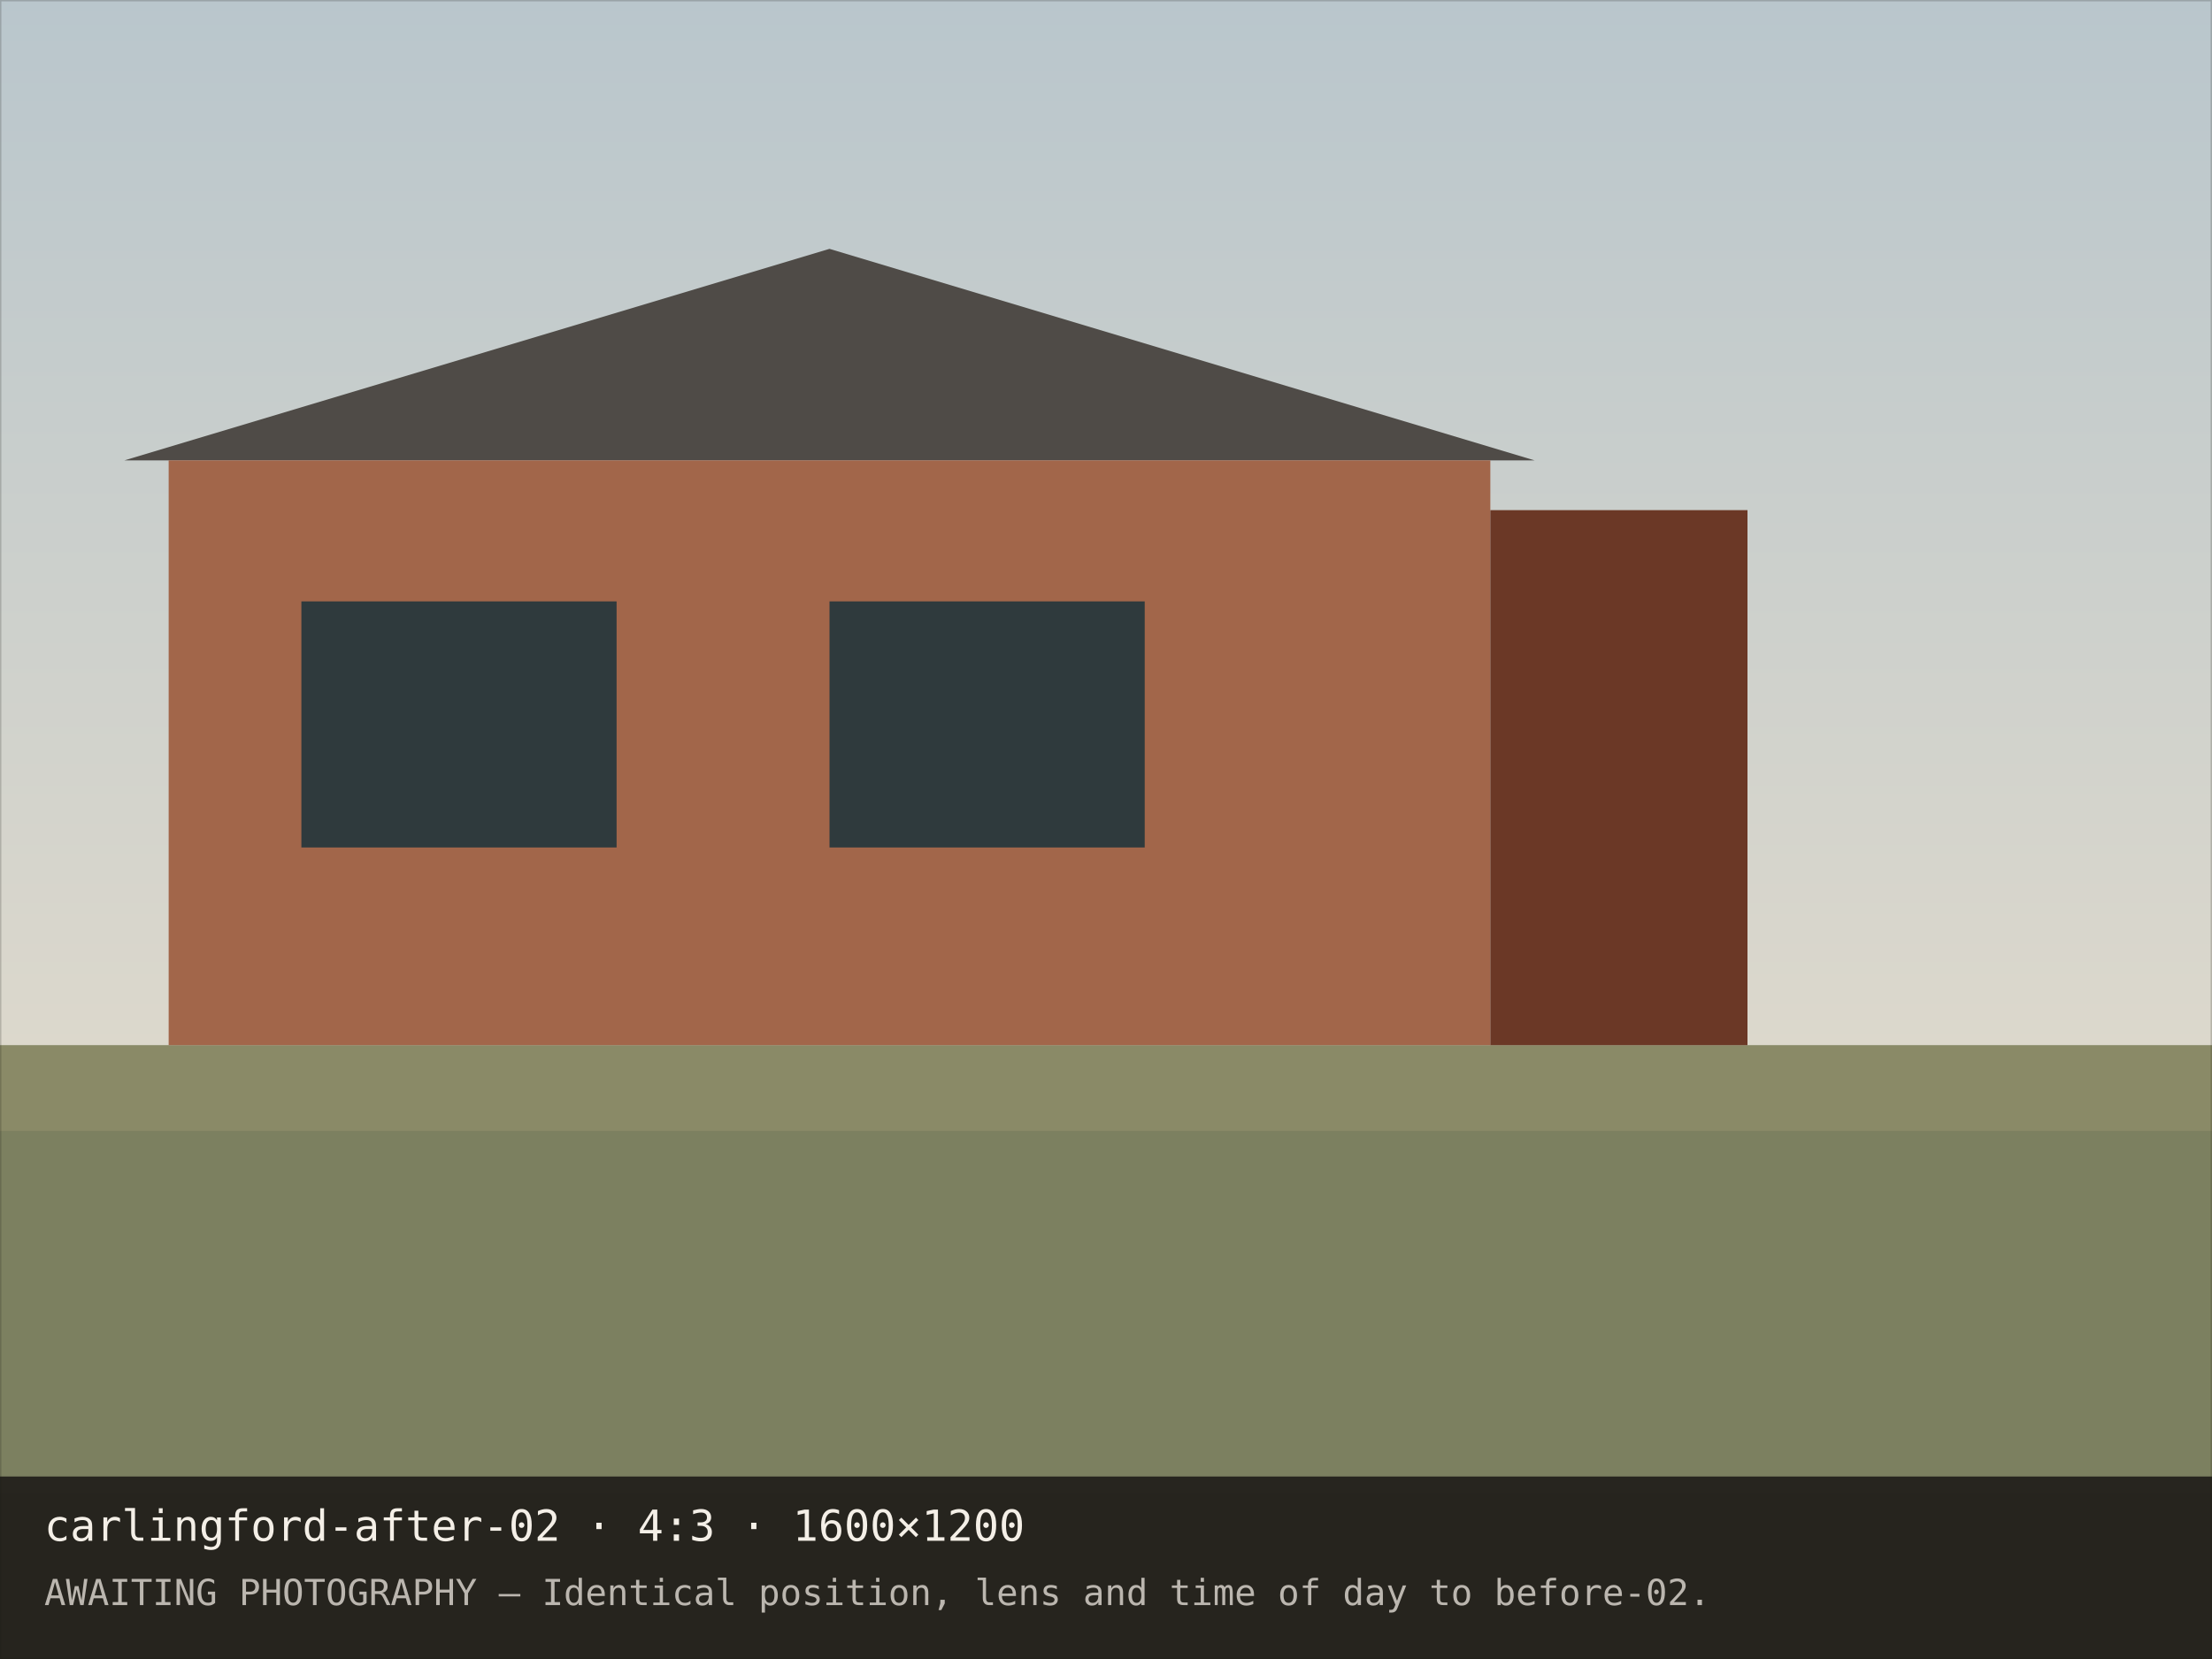
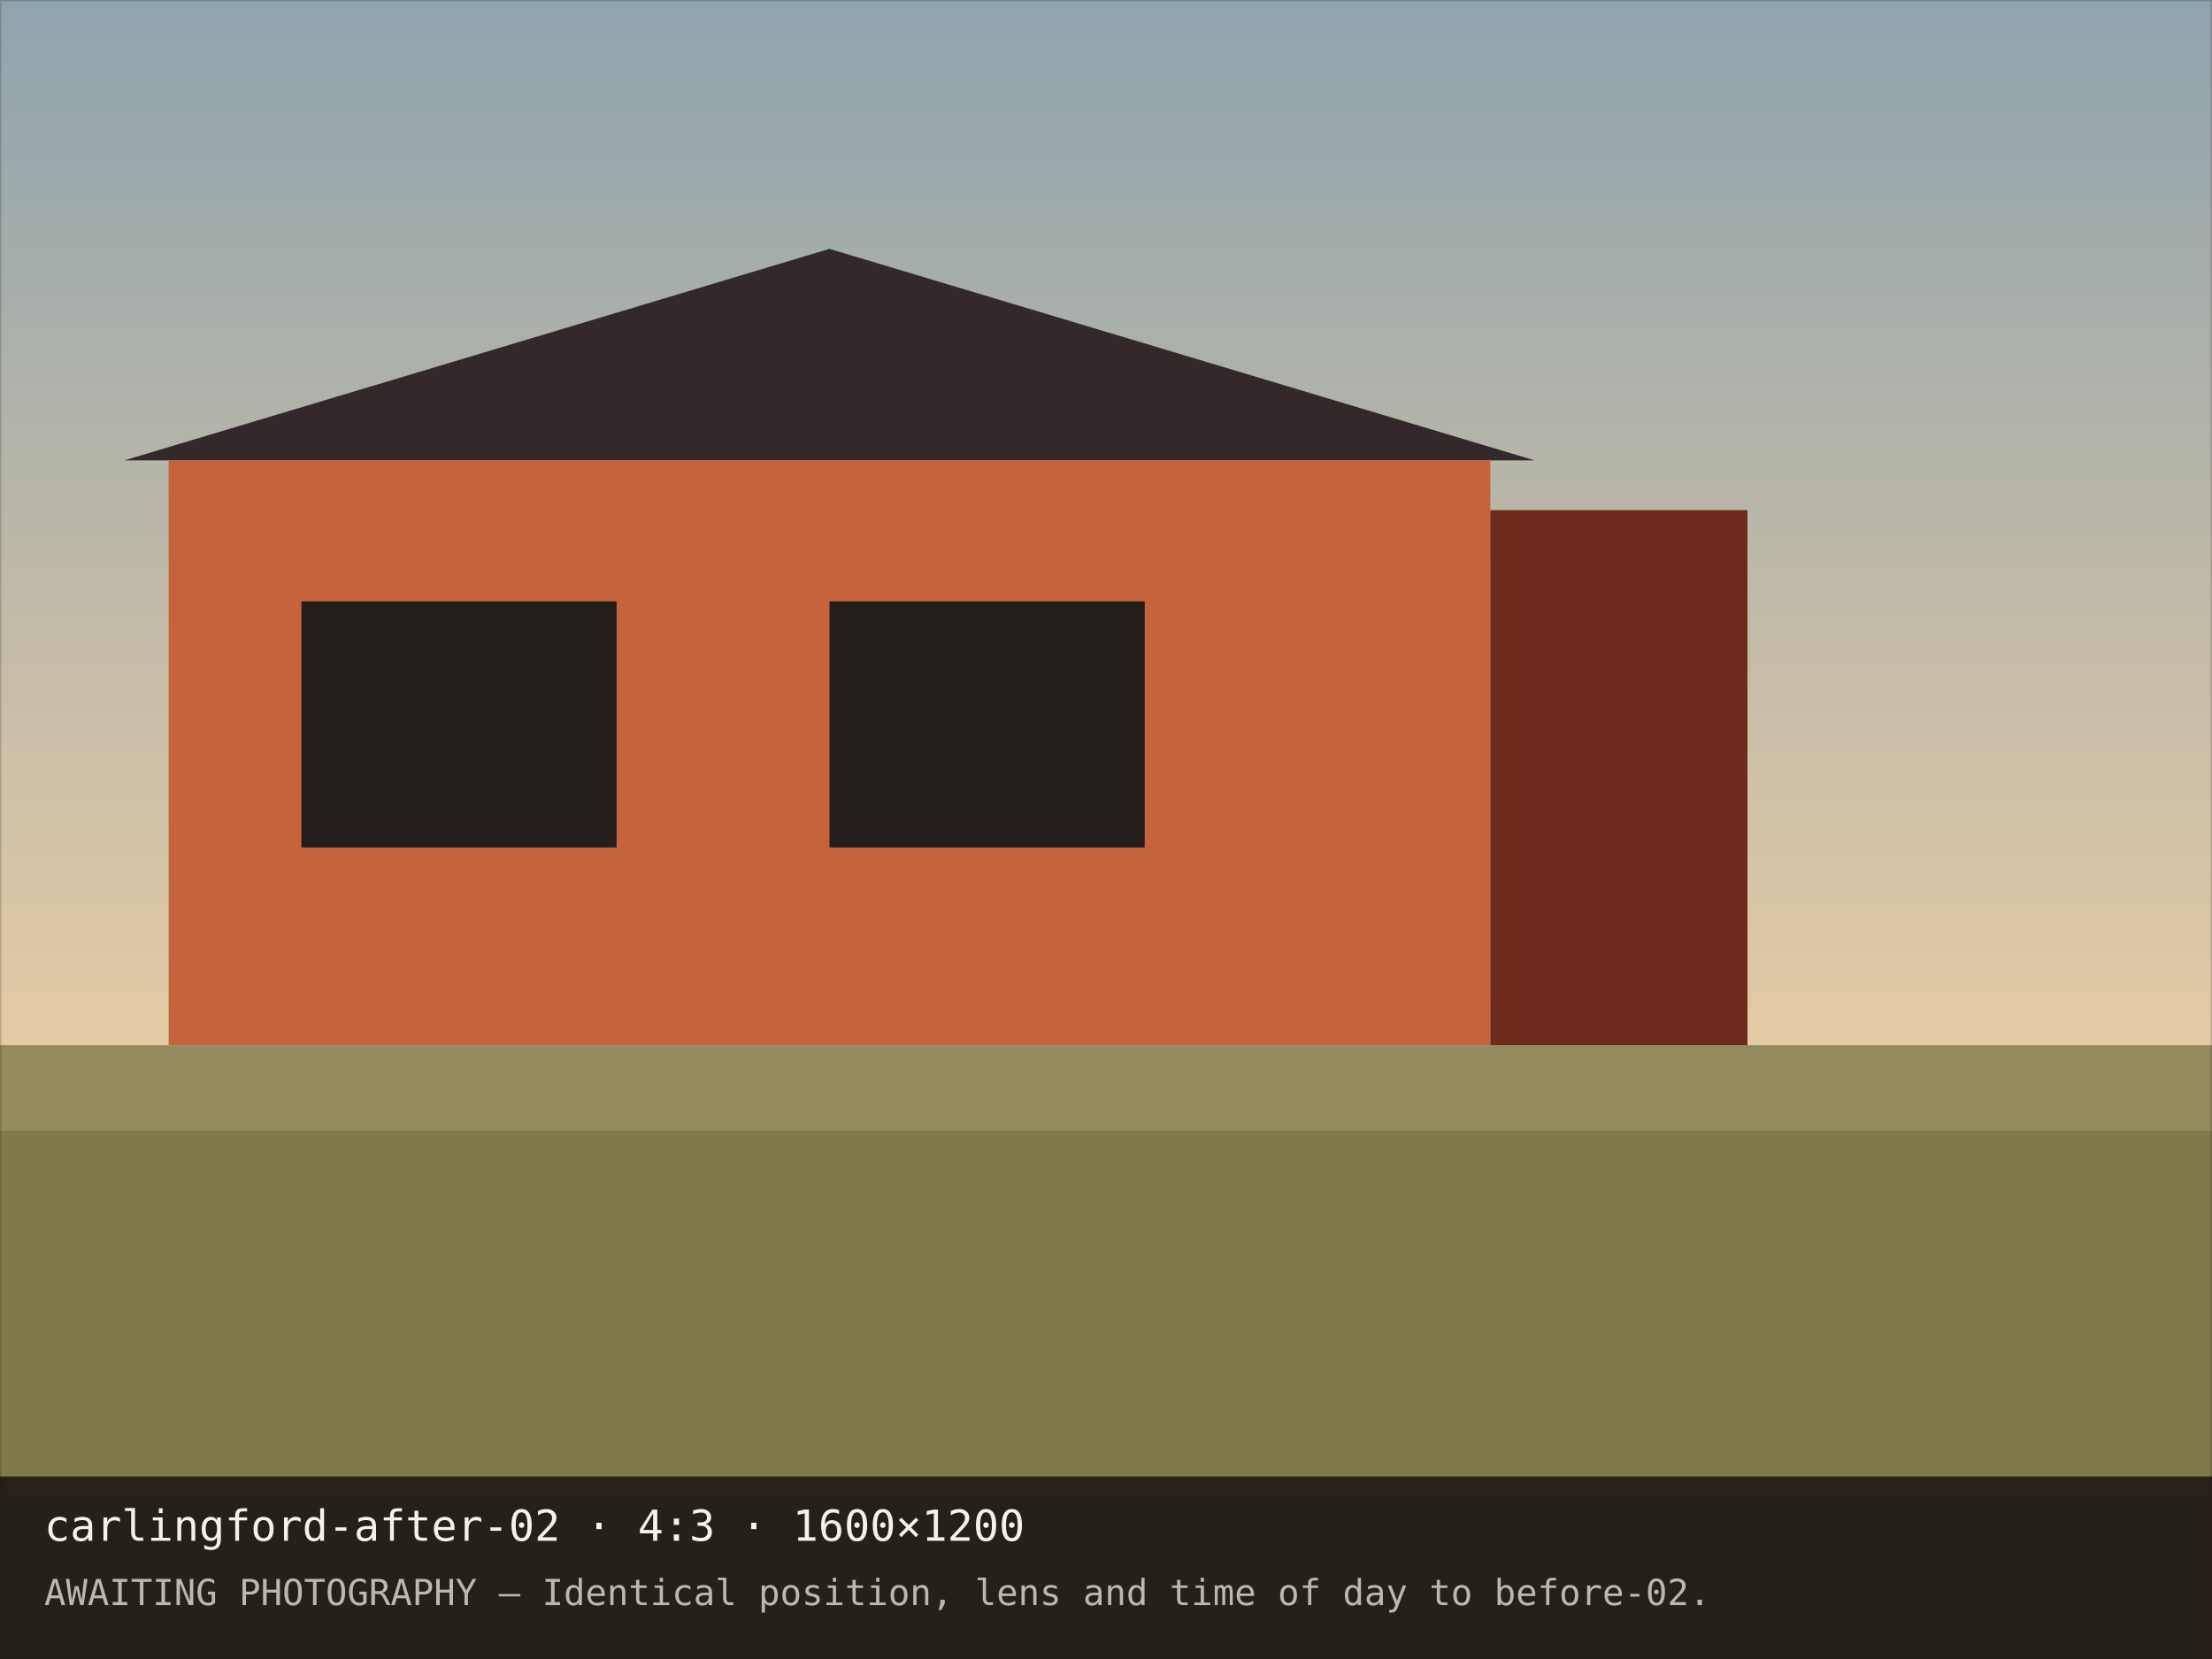
<svg xmlns="http://www.w3.org/2000/svg" width="1600" height="1200" viewBox="0 0 1600 1200" role="img" aria-label="Temporary placeholder awaiting photography: Identical position, lens and time of day to before-02.">
  <defs>
    <linearGradient id="sky" x1="0" y1="0" x2="0" y2="1">
-       <stop offset="0" stop-color="#b9c6cc" />
-       <stop offset="1" stop-color="#dcd8cc" />
+       <stop offset="0" stop-color="#8fa3ad" />
+       <stop offset="1" stop-color="#e4cba4" />
    </linearGradient>
  </defs>
  <rect x="0" y="0" width="1600" height="756" fill="url(#sky)" />
-   <rect x="0" y="756" width="1600" height="444" fill="#7c8060" />
-   <rect x="0" y="756" width="1600" height="62" fill="#98936e" opacity="0.5" />
-   <polygon points="90,333 600,180 1110,333" fill="#4f4b47" />
-   <rect x="122" y="333" width="956" height="423" fill="#a2664a" />
-   <rect x="1078" y="369" width="186" height="387" fill="#6b3826" />
-   <rect x="218" y="435" width="228" height="178" fill="#2f3a3d" />
-   <rect x="600" y="435" width="228" height="178" fill="#2f3a3d" />
-   <rect x="0" y="1080" width="1600" height="120" fill="#1B1917" opacity="0.1" />
-   <rect x="0" y="1068" width="1600" height="132" fill="#1B1917" opacity="0.88" />
-   <text x="32" y="1114.5" font-family="ui-monospace, Menlo, monospace" font-size="31" fill="#F4EFE7">carlingford-after-02 · 4:3 · 1600×1200</text>
-   <text x="32" y="1161" font-family="ui-monospace, Menlo, monospace" font-size="26" fill="#F4EFE7" opacity="0.72">AWAITING PHOTOGRAPHY — Identical position, lens and time of day to before-02.</text>
-   <rect x="0.5" y="0.5" width="1599" height="1199" fill="none" stroke="#1B1917" stroke-opacity="0.2" />
+   <rect x="0" y="756" width="1600" height="444" fill="#7e7a4a" />
+   <rect x="0" y="756" width="1600" height="62" fill="#a8996f" opacity="0.5" />
+   <polygon points="90,333 600,180 1110,333" fill="#33292a" />
+   <rect x="122" y="333" width="956" height="423" fill="#c4633c" />
+   <rect x="1078" y="369" width="186" height="387" fill="#6e2a1a" />
+   <rect x="218" y="435" width="228" height="178" fill="#241e1c" />
+   <rect x="600" y="435" width="228" height="178" fill="#241e1c" />
+   <rect x="0" y="1080" width="1600" height="120" fill="#1A1512" opacity="0.1" />
+   <rect x="0" y="1068" width="1600" height="132" fill="#1A1512" opacity="0.88" />
+   <text x="32" y="1114.5" font-family="ui-monospace, Menlo, monospace" font-size="31" fill="#F7F2E7">carlingford-after-02 · 4:3 · 1600×1200</text>
+   <text x="32" y="1161" font-family="ui-monospace, Menlo, monospace" font-size="26" fill="#F7F2E7" opacity="0.72">AWAITING PHOTOGRAPHY — Identical position, lens and time of day to before-02.</text>
+   <rect x="0.5" y="0.5" width="1599" height="1199" fill="none" stroke="#1A1512" stroke-opacity="0.2" />
</svg>
